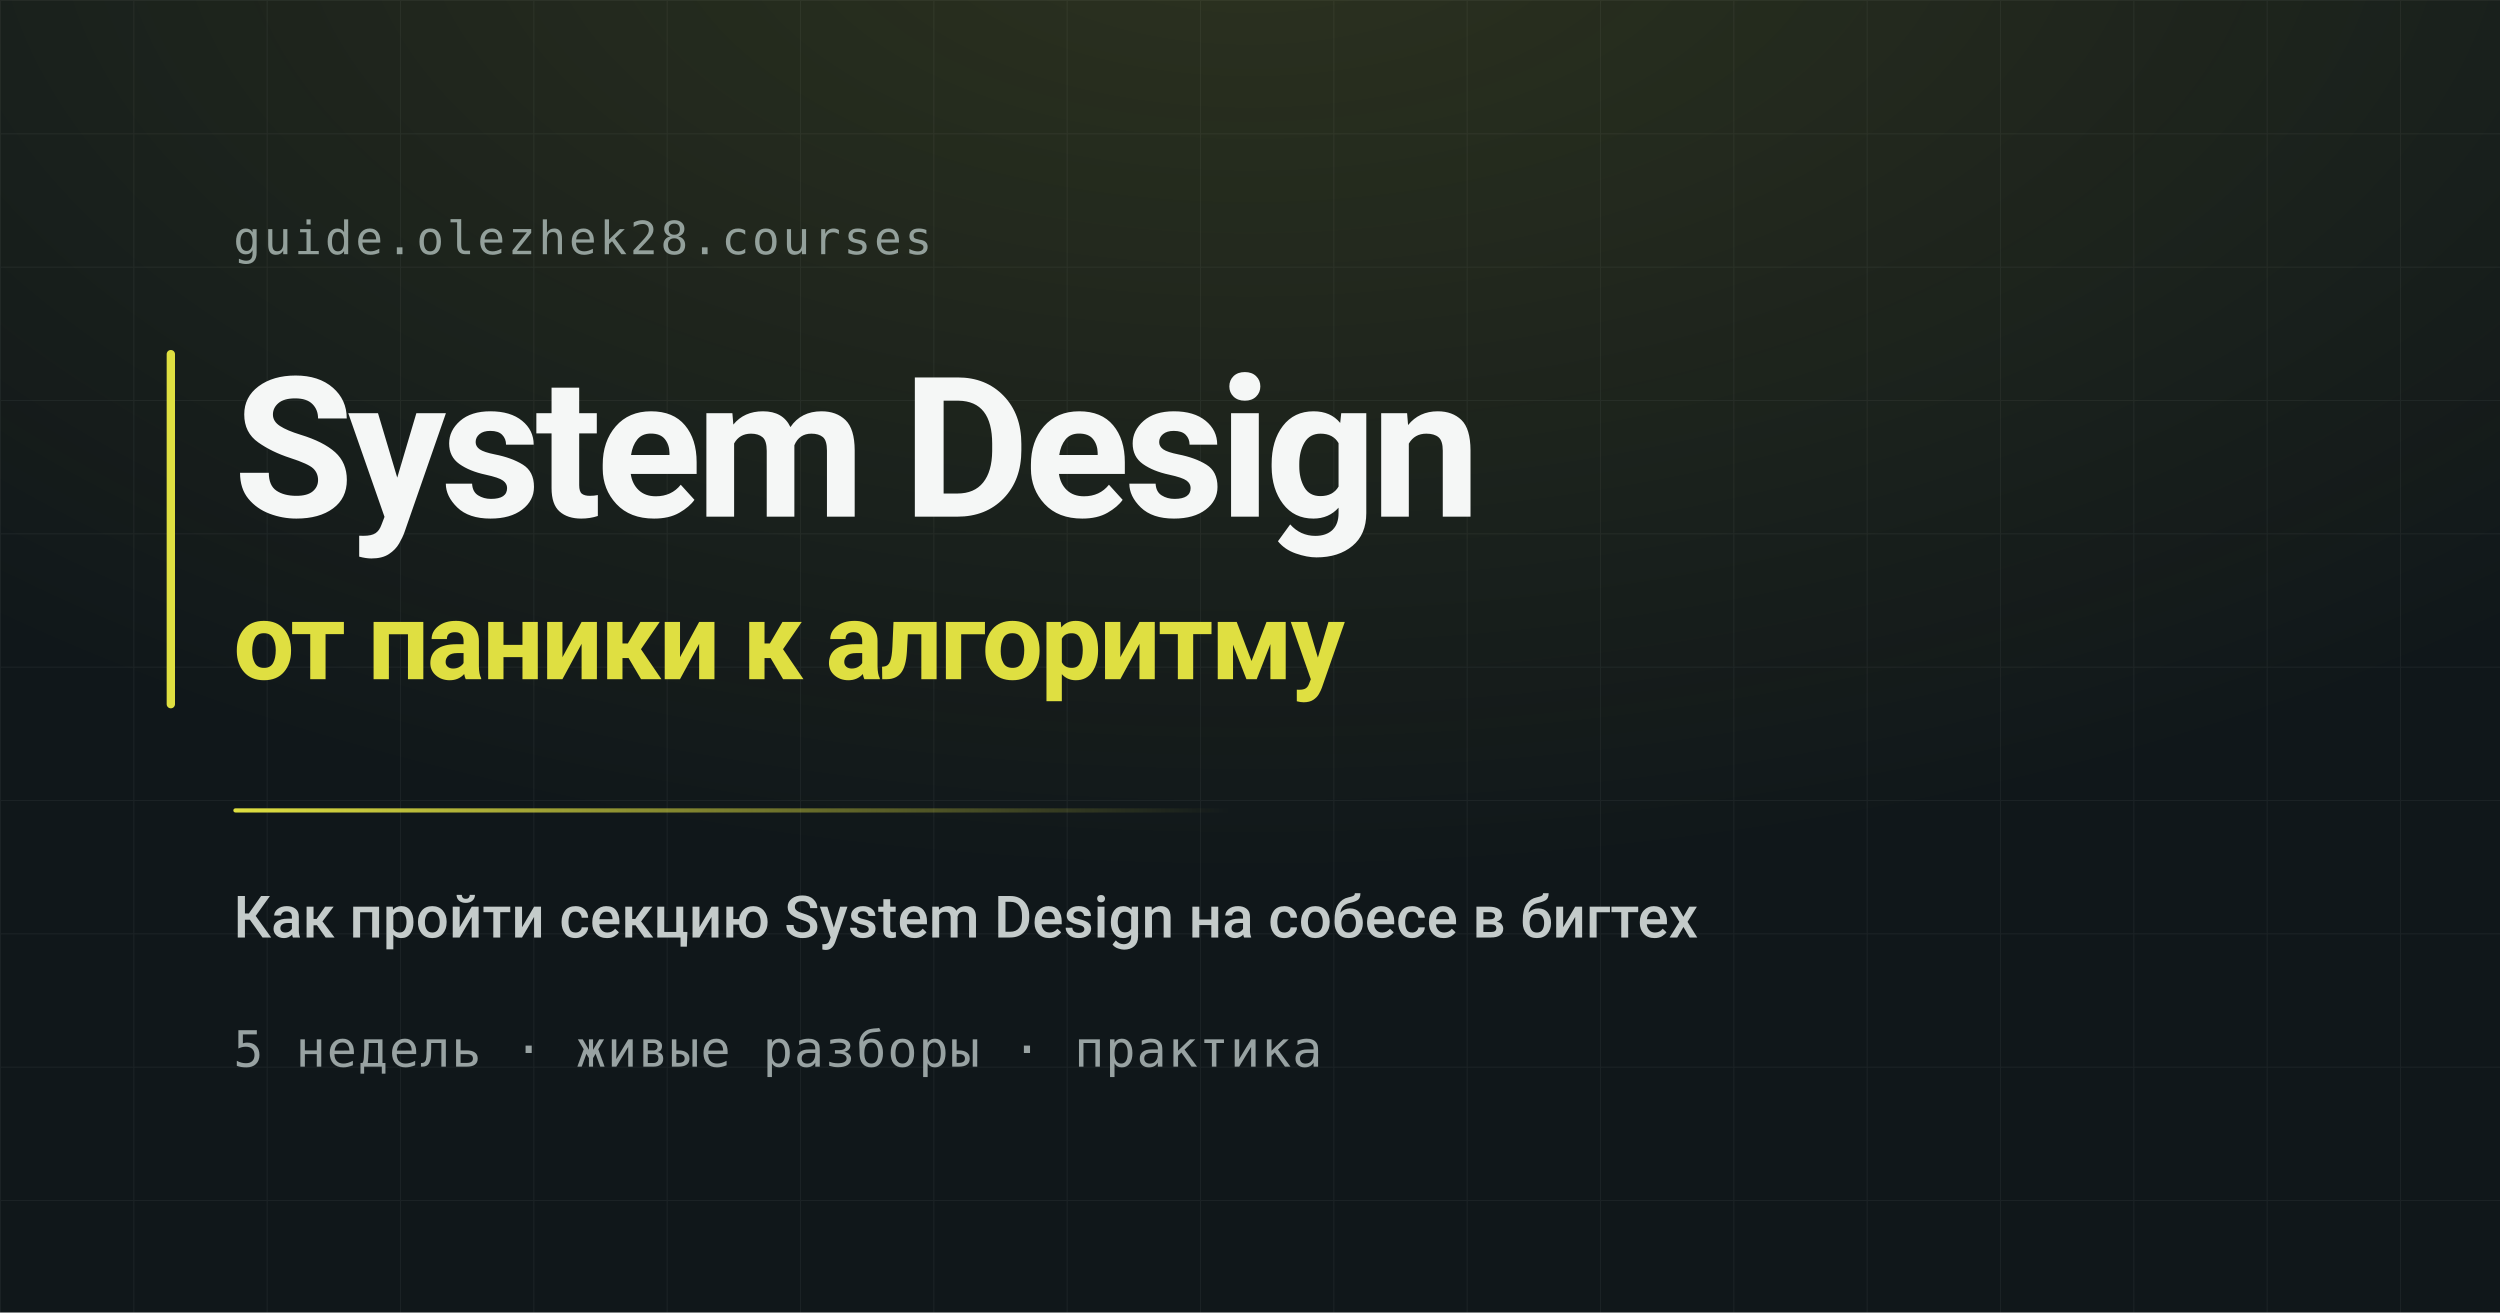
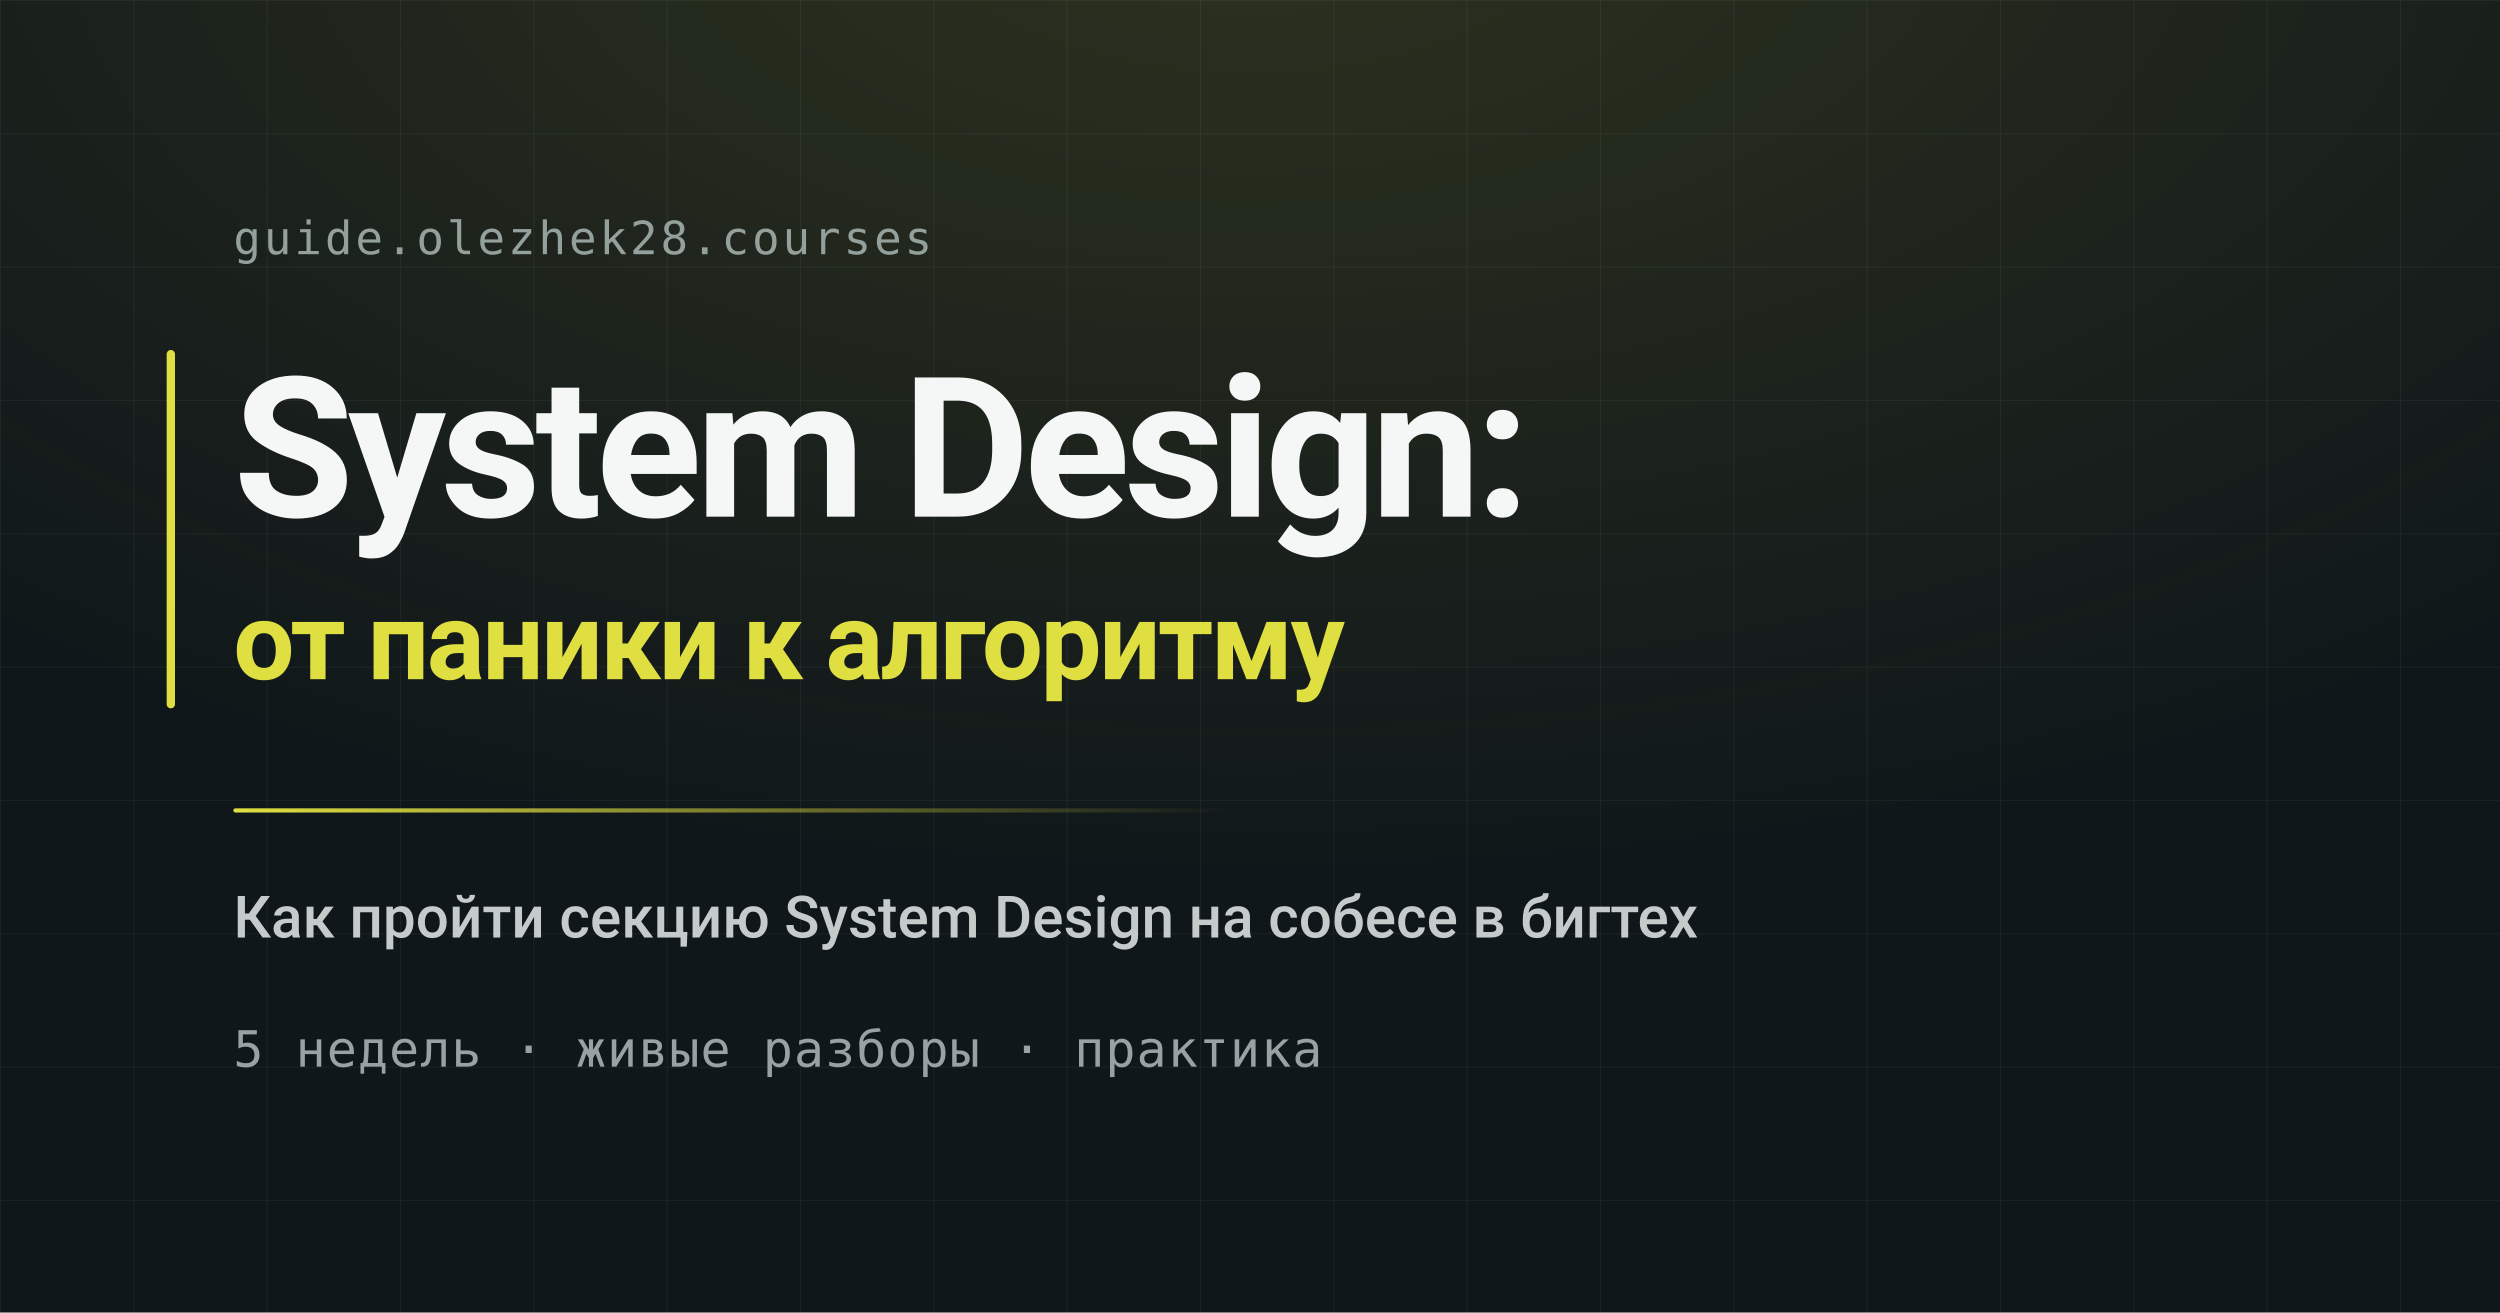
- <svg xmlns="http://www.w3.org/2000/svg" viewBox="0 0 1200 630" width="1200" height="630" role="img" aria-label="Курс System Design — от паники к алгоритму">
+ <svg xmlns="http://www.w3.org/2000/svg" viewBox="0 0 1200 630" width="1200" height="630" role="img" aria-label="Курс System Design: от паники к алгоритму">
  <defs>
    <radialGradient id="glow" cx="50%" cy="-8%" r="75%">
      <stop offset="0" stop-color="#DFDF41" stop-opacity=".14" />
      <stop offset="1" stop-color="#DFDF41" stop-opacity="0" />
    </radialGradient>
    <pattern id="grid" width="64" height="64" patternUnits="userSpaceOnUse">
      <path d="M64 0H0v64" fill="none" stroke="#FFFFFF" stroke-opacity=".05" stroke-width="1" />
    </pattern>
    <linearGradient id="rule" x1="0" y1="0" x2="1" y2="0">
      <stop offset="0" stop-color="#DFDF41" />
      <stop offset="1" stop-color="#DFDF41" stop-opacity="0" />
    </linearGradient>
  </defs>
  <rect width="1200" height="630" fill="#10171A" />
  <rect width="1200" height="630" fill="url(#grid)" />
  <rect width="1200" height="630" fill="url(#glow)" />
  <rect x="80" y="168" width="4" height="172" rx="2" fill="#DFDF41" />
  <g font-family="system-ui, -apple-system, 'Segoe UI', Roboto, 'Helvetica Neue', sans-serif">
    <text x="112" y="122" font-size="22" font-weight="500" letter-spacing="1.4" fill="#93A09B" font-family="ui-monospace, 'SF Mono', Menlo, Consolas, monospace">
      guide.olezhek28.courses
    </text>
    <text x="112" y="248" font-size="94" font-weight="700" letter-spacing="-2.8" fill="#F5F7F6">
-       System Design
+       System Design:
    </text>
    <text x="112" y="326" font-size="52" font-weight="700" letter-spacing="-1.2" fill="#DFDF41">
      от паники к алгоритму
    </text>
    <rect x="112" y="388" width="480" height="2" rx="1" fill="url(#rule)" />
    <text x="112" y="450" font-size="28" font-weight="500" fill="#C4CBCA">
      Как пройти секцию System Design на собесе в бигтех
    </text>
    <text x="112" y="512" font-size="24" font-weight="500" letter-spacing=".5" fill="#98A2A2" font-family="ui-monospace, 'SF Mono', Menlo, Consolas, monospace">
      5 недель · живые разборы · практика
    </text>
  </g>
</svg>
